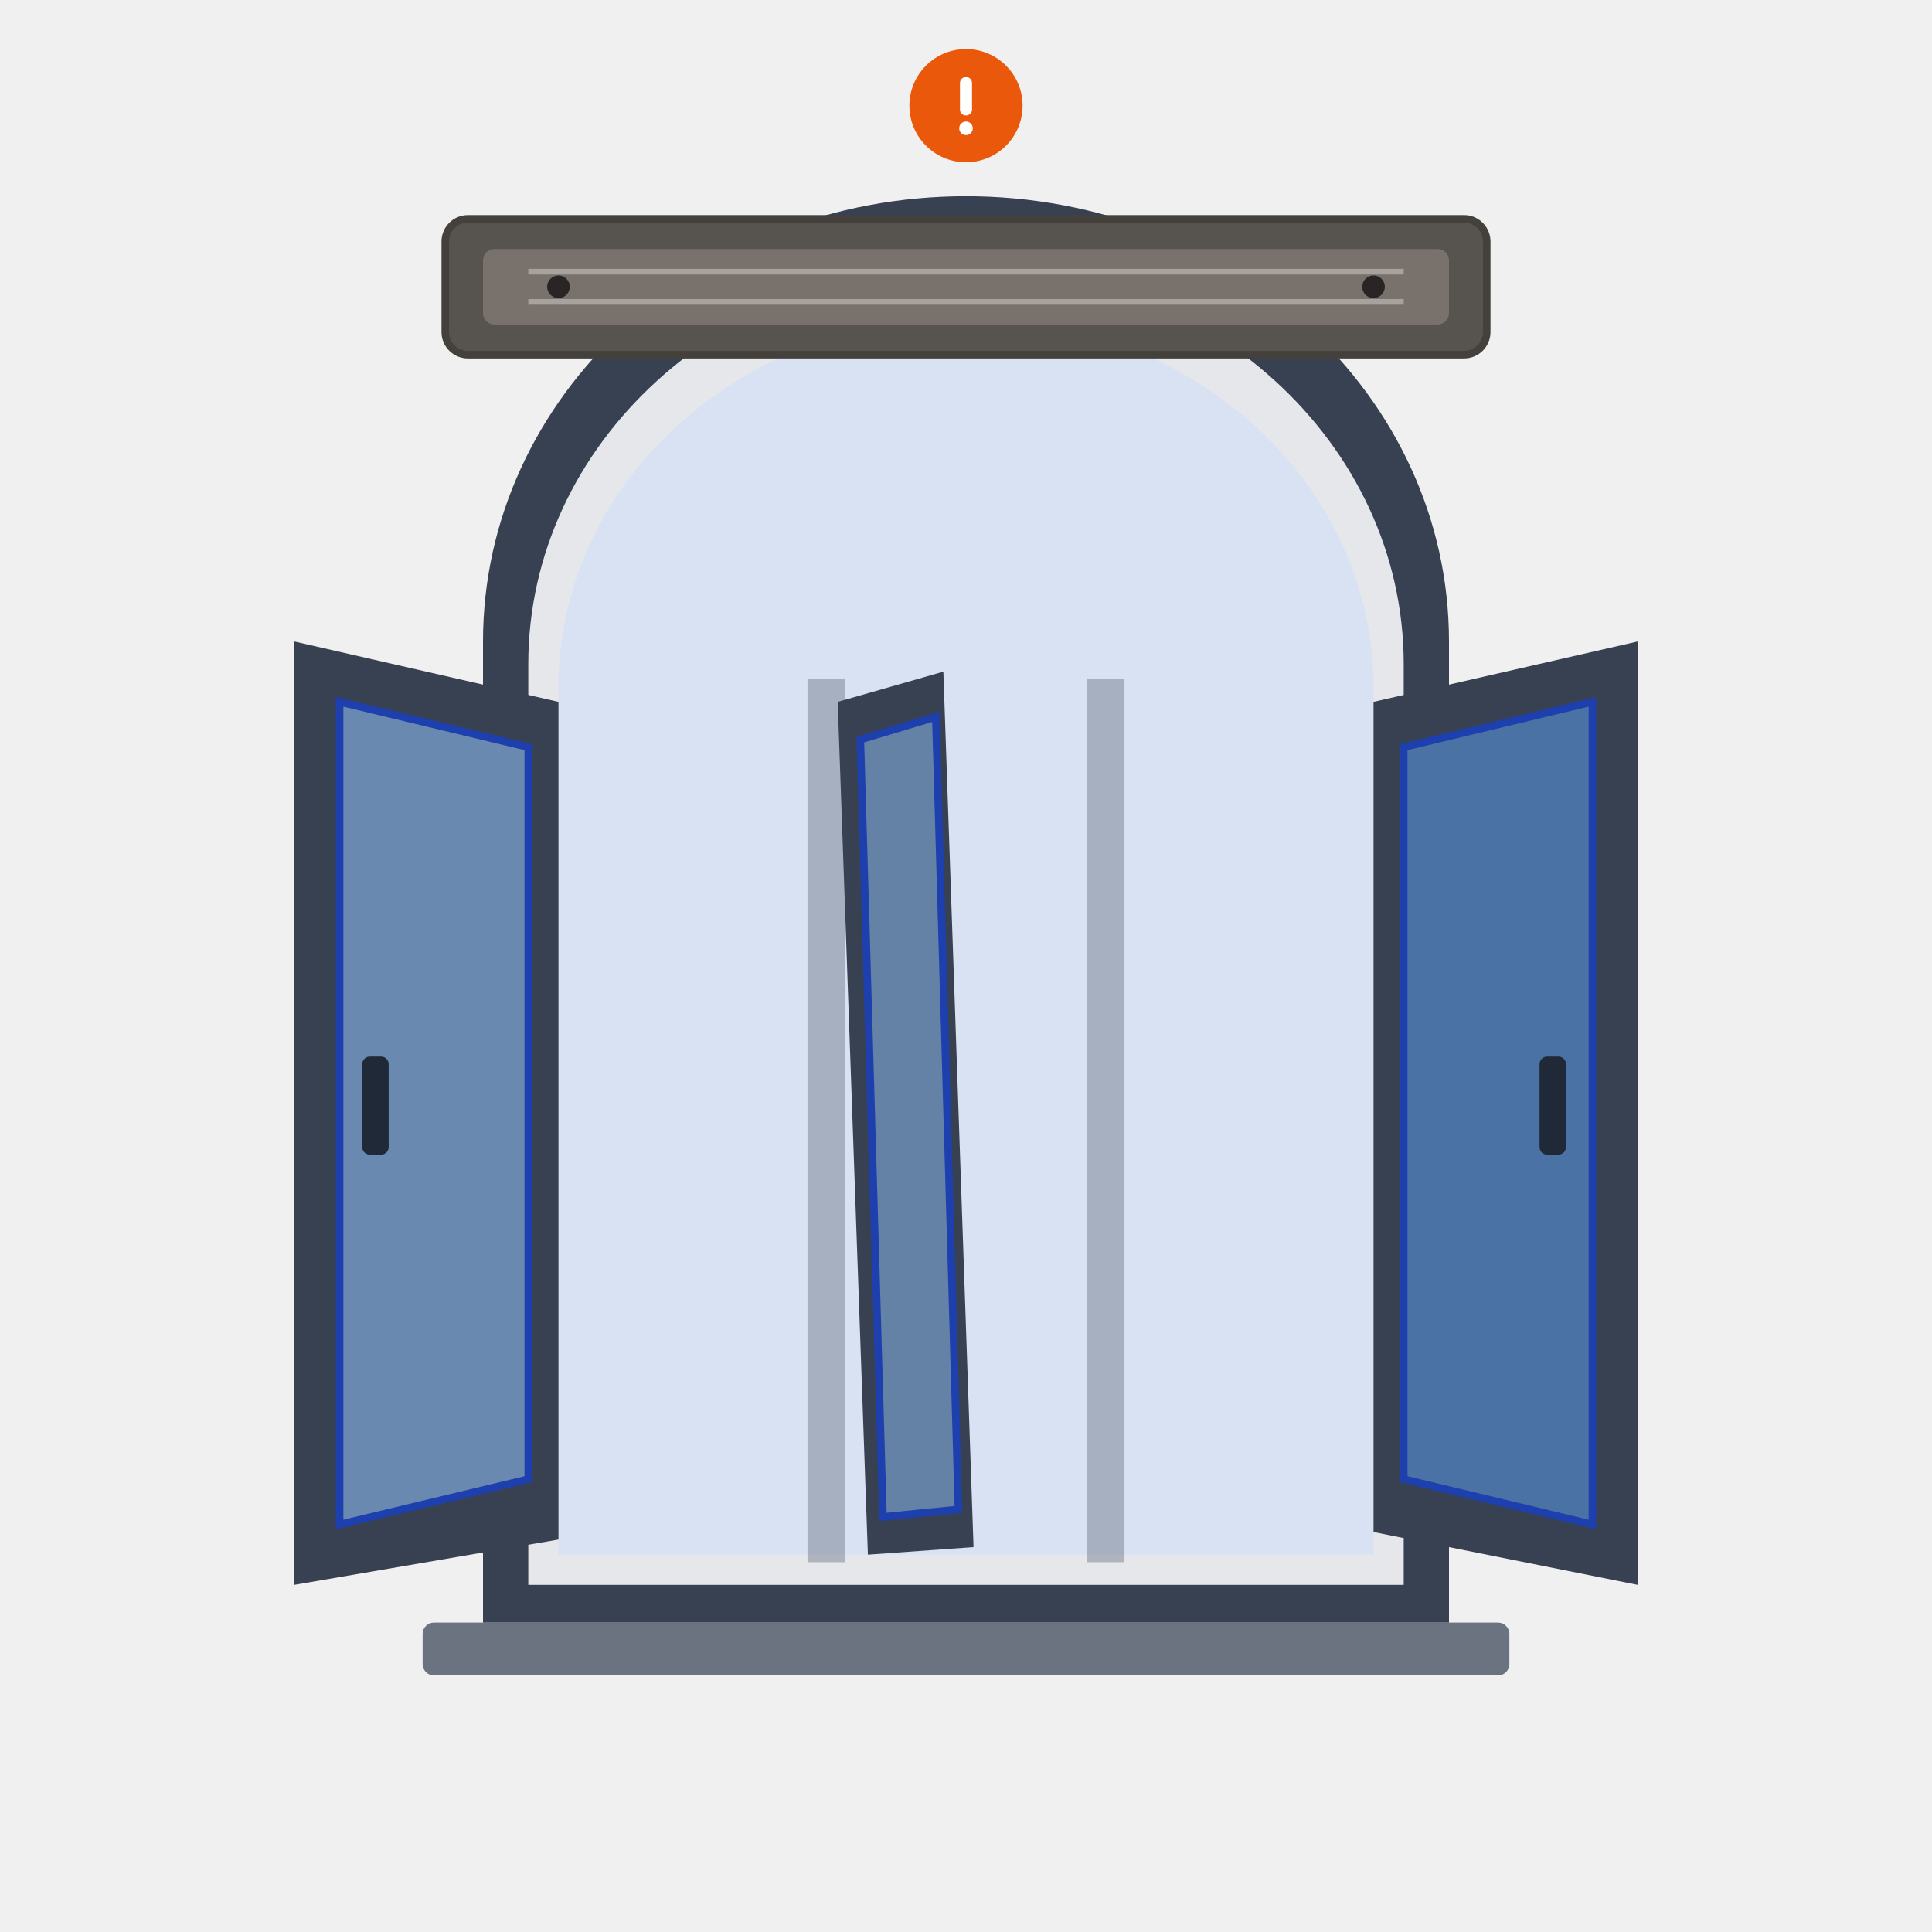
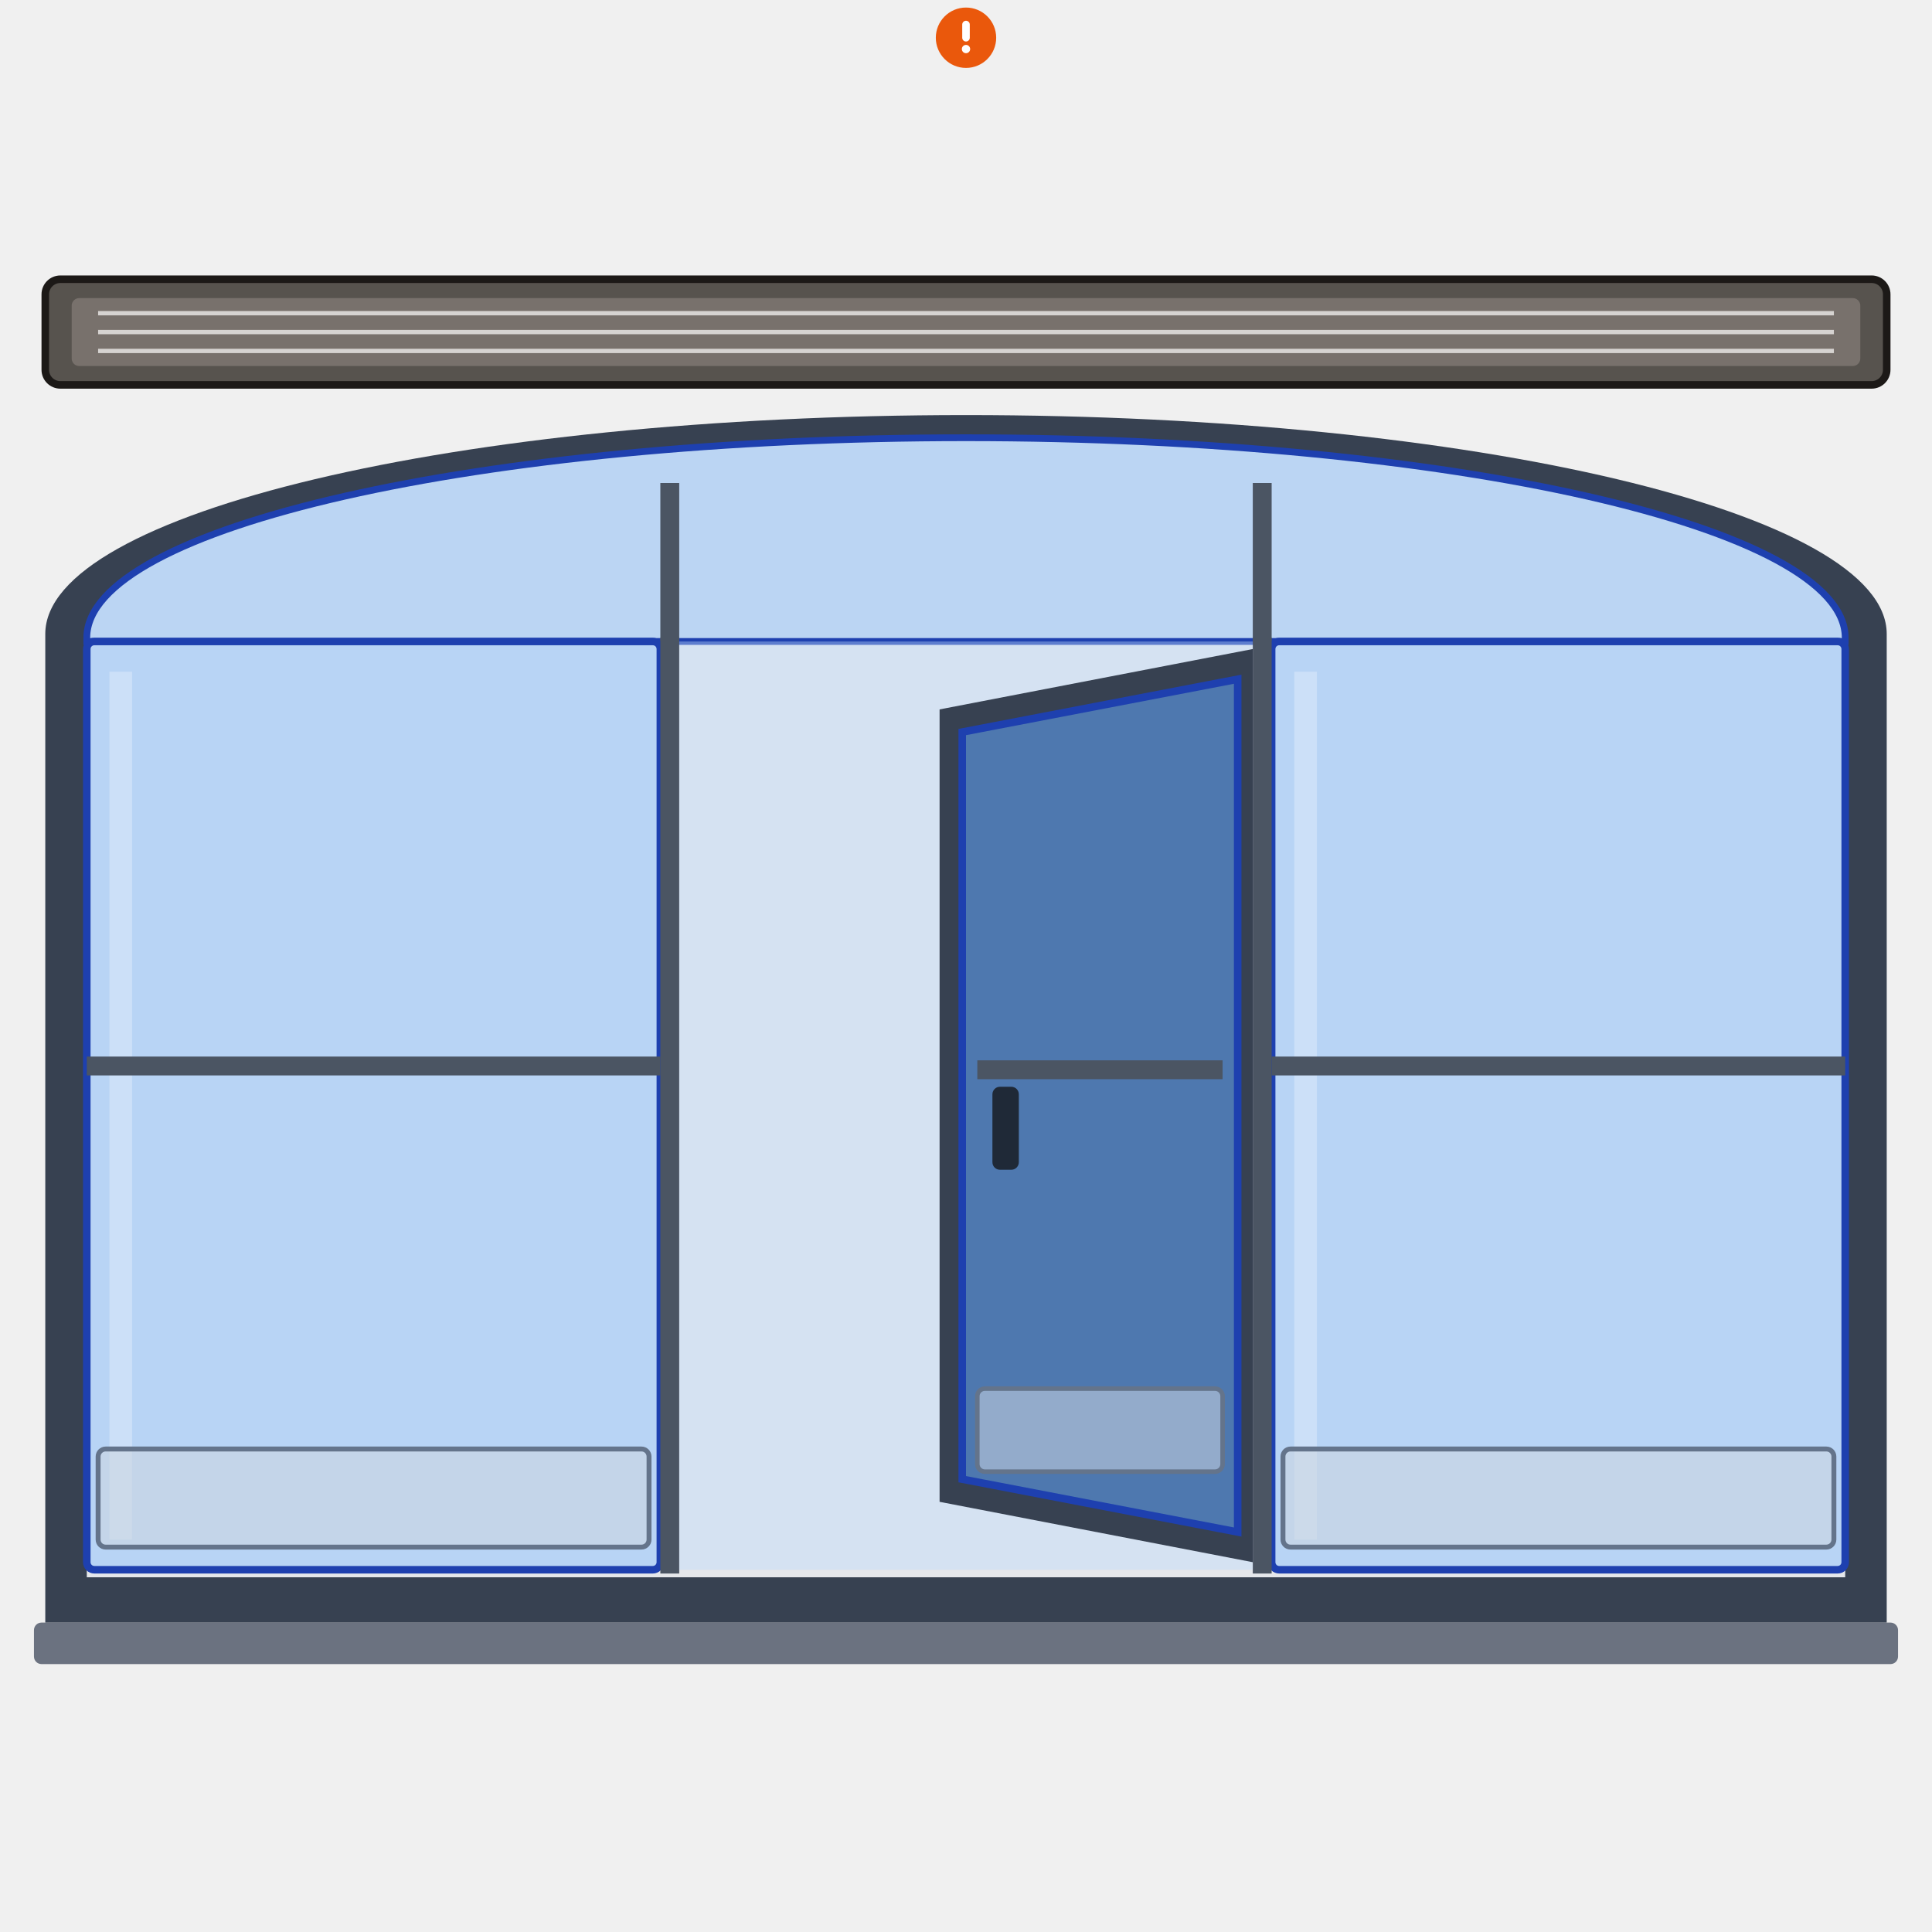
<svg xmlns="http://www.w3.org/2000/svg" viewBox="0 0 512 512" width="512" height="512">
-   <rect x="112" y="430" width="288" height="14" rx="3" fill="#6b7280" />
-   <path d="M128 430 V170 A128 118 0 0 1 384 170 V430 Z" fill="#374151" />
-   <path d="M140 420 V176 A116 106 0 0 1 372 176 V420 Z" fill="#e5e7eb" />
-   <path d="M148 182 A108 98 0 0 1 364 182 L364 412 L148 412 Z" fill="#bfdbfe" fill-opacity="0.35" />
-   <rect x="214" y="180" width="10" height="234" fill="#4b5563" fill-opacity="0.35" />
-   <rect x="288" y="180" width="10" height="234" fill="#4b5563" fill-opacity="0.35" />
-   <polygon points="148,186 78,170 78,420 148,408" fill="#374151" />
-   <polygon points="140,198 90,186 90,404 140,392" fill="#93c5fd" fill-opacity="0.55" stroke="#1e40af" stroke-width="2" />
-   <rect x="96" y="280" width="7" height="26" rx="2" fill="#1f2937" />
-   <polygon points="222,186 250,178 258,410 230,412" fill="#374151" />
-   <polygon points="228,196 248,190 254,400 234,402" fill="#93c5fd" fill-opacity="0.5" stroke="#1e40af" stroke-width="2" />
-   <polygon points="364,186 434,170 434,420 364,406" fill="#374151" />
-   <polygon points="372,198 422,186 422,404 372,392" fill="#60a5fa" fill-opacity="0.5" stroke="#1e40af" stroke-width="2" />
-   <rect x="408" y="280" width="7" height="26" rx="2" fill="#1f2937" />
-   <rect x="118" y="58" width="276" height="36" rx="6" fill="#57534e" stroke="#44403c" stroke-width="2" />
-   <rect x="128" y="66" width="256" height="20" rx="3" fill="#78716c" />
-   <line x1="140" y1="72" x2="372" y2="72" stroke="#a8a29e" stroke-width="1.5" />
-   <line x1="140" y1="80" x2="372" y2="80" stroke="#a8a29e" stroke-width="1.5" />
-   <circle cx="148" cy="76" r="3" fill="#292524" />
-   <circle cx="364" cy="76" r="3" fill="#292524" />
-   <circle cx="256" cy="28" r="15" fill="#ea580c" />
-   <path d="M256 22v7" fill="none" stroke="#fff" stroke-width="3.2" stroke-linecap="round" />
-   <circle cx="256" cy="34" r="1.8" fill="#fff" />
+   <rect x="9" y="430" width="494" height="11" rx="2" fill="#6b7280" />
+   <path d="M12 430 L12 168 A244 58 0 0 1 500 168 L500 430 Z" fill="#374151" />
+   <path d="M23 418 L23 169 A233 53 0 0 1 489 169 L489 418 Z" fill="#e5e7eb" />
+   <path d="M23 169 A233 53 0 0 1 489 169 L489 170 L23 170 Z" fill="#93c5fd" fill-opacity="0.5" stroke="#1e40af" stroke-width="1.8" />
+   <line x1="177.5" y1="128" x2="177.5" y2="170" stroke="#4b5563" stroke-width="5" />
+   <line x1="334.5" y1="128" x2="334.5" y2="170" stroke="#4b5563" stroke-width="5" />
+   <rect x="23" y="170" width="152" height="246" rx="2" fill="#93c5fd" fill-opacity="0.55" stroke="#1e40af" stroke-width="2" />
+   <path d="M29 178v230h6V178z" fill="#fff" fill-opacity="0.28" />
+   <rect x="23" y="280" width="152" height="5" fill="#4b5563" />
+   <rect x="26" y="384" width="146" height="26" rx="2" fill="#cbd5e1" fill-opacity="0.6" stroke="#64748b" stroke-width="1.3" />
+   <rect x="337" y="170" width="152" height="246" rx="2" fill="#93c5fd" fill-opacity="0.55" stroke="#1e40af" stroke-width="2" />
+   <path d="M343 178v230h6V178z" fill="#fff" fill-opacity="0.28" />
+   <rect x="337" y="280" width="152" height="5" fill="#4b5563" />
+   <rect x="340" y="384" width="146" height="26" rx="2" fill="#cbd5e1" fill-opacity="0.6" stroke="#64748b" stroke-width="1.3" />
+   <rect x="175" y="169" width="5" height="248" fill="#4b5563" />
+   <rect x="332" y="169" width="5" height="248" fill="#4b5563" />
+   <rect x="180" y="170" width="152" height="246" fill="#bfdbfe" fill-opacity="0.4" />
+   <polygon points="332,172 249,188 249,398 332,414" fill="#374151" />
+   <polygon points="328,180 255,194 255,392 328,406" fill="#60a5fa" fill-opacity="0.55" stroke="#1e40af" stroke-width="2" />
+   <rect x="259" y="281" width="65" height="5" fill="#4b5563" />
+   <rect x="263" y="288" width="7" height="22" rx="2" fill="#1f2937" />
+   <rect x="259" y="368" width="65" height="22" rx="2" fill="#cbd5e1" fill-opacity="0.55" stroke="#64748b" stroke-width="1.2" />
+   <rect x="12" y="74" width="488" height="28" rx="4" fill="#57534e" stroke="#1c1917" stroke-width="2" />
+   <rect x="19" y="79" width="474" height="18" rx="2" fill="#78716c" />
+   <line x1="26" y1="83" x2="486" y2="83" stroke="#d6d3d1" stroke-width="1.15" />
+   <line x1="26" y1="88" x2="486" y2="88" stroke="#d6d3d1" stroke-width="1.15" />
+   <line x1="26" y1="93" x2="486" y2="93" stroke="#d6d3d1" stroke-width="1.15" />
+   <circle cx="256" cy="10" r="8" fill="#ea580c" />
+   <path d="M256 6.5v3.5" fill="none" stroke="#fff" stroke-width="2" stroke-linecap="round" />
+   <circle cx="256" cy="13" r="1.1" fill="#fff" />
</svg>
